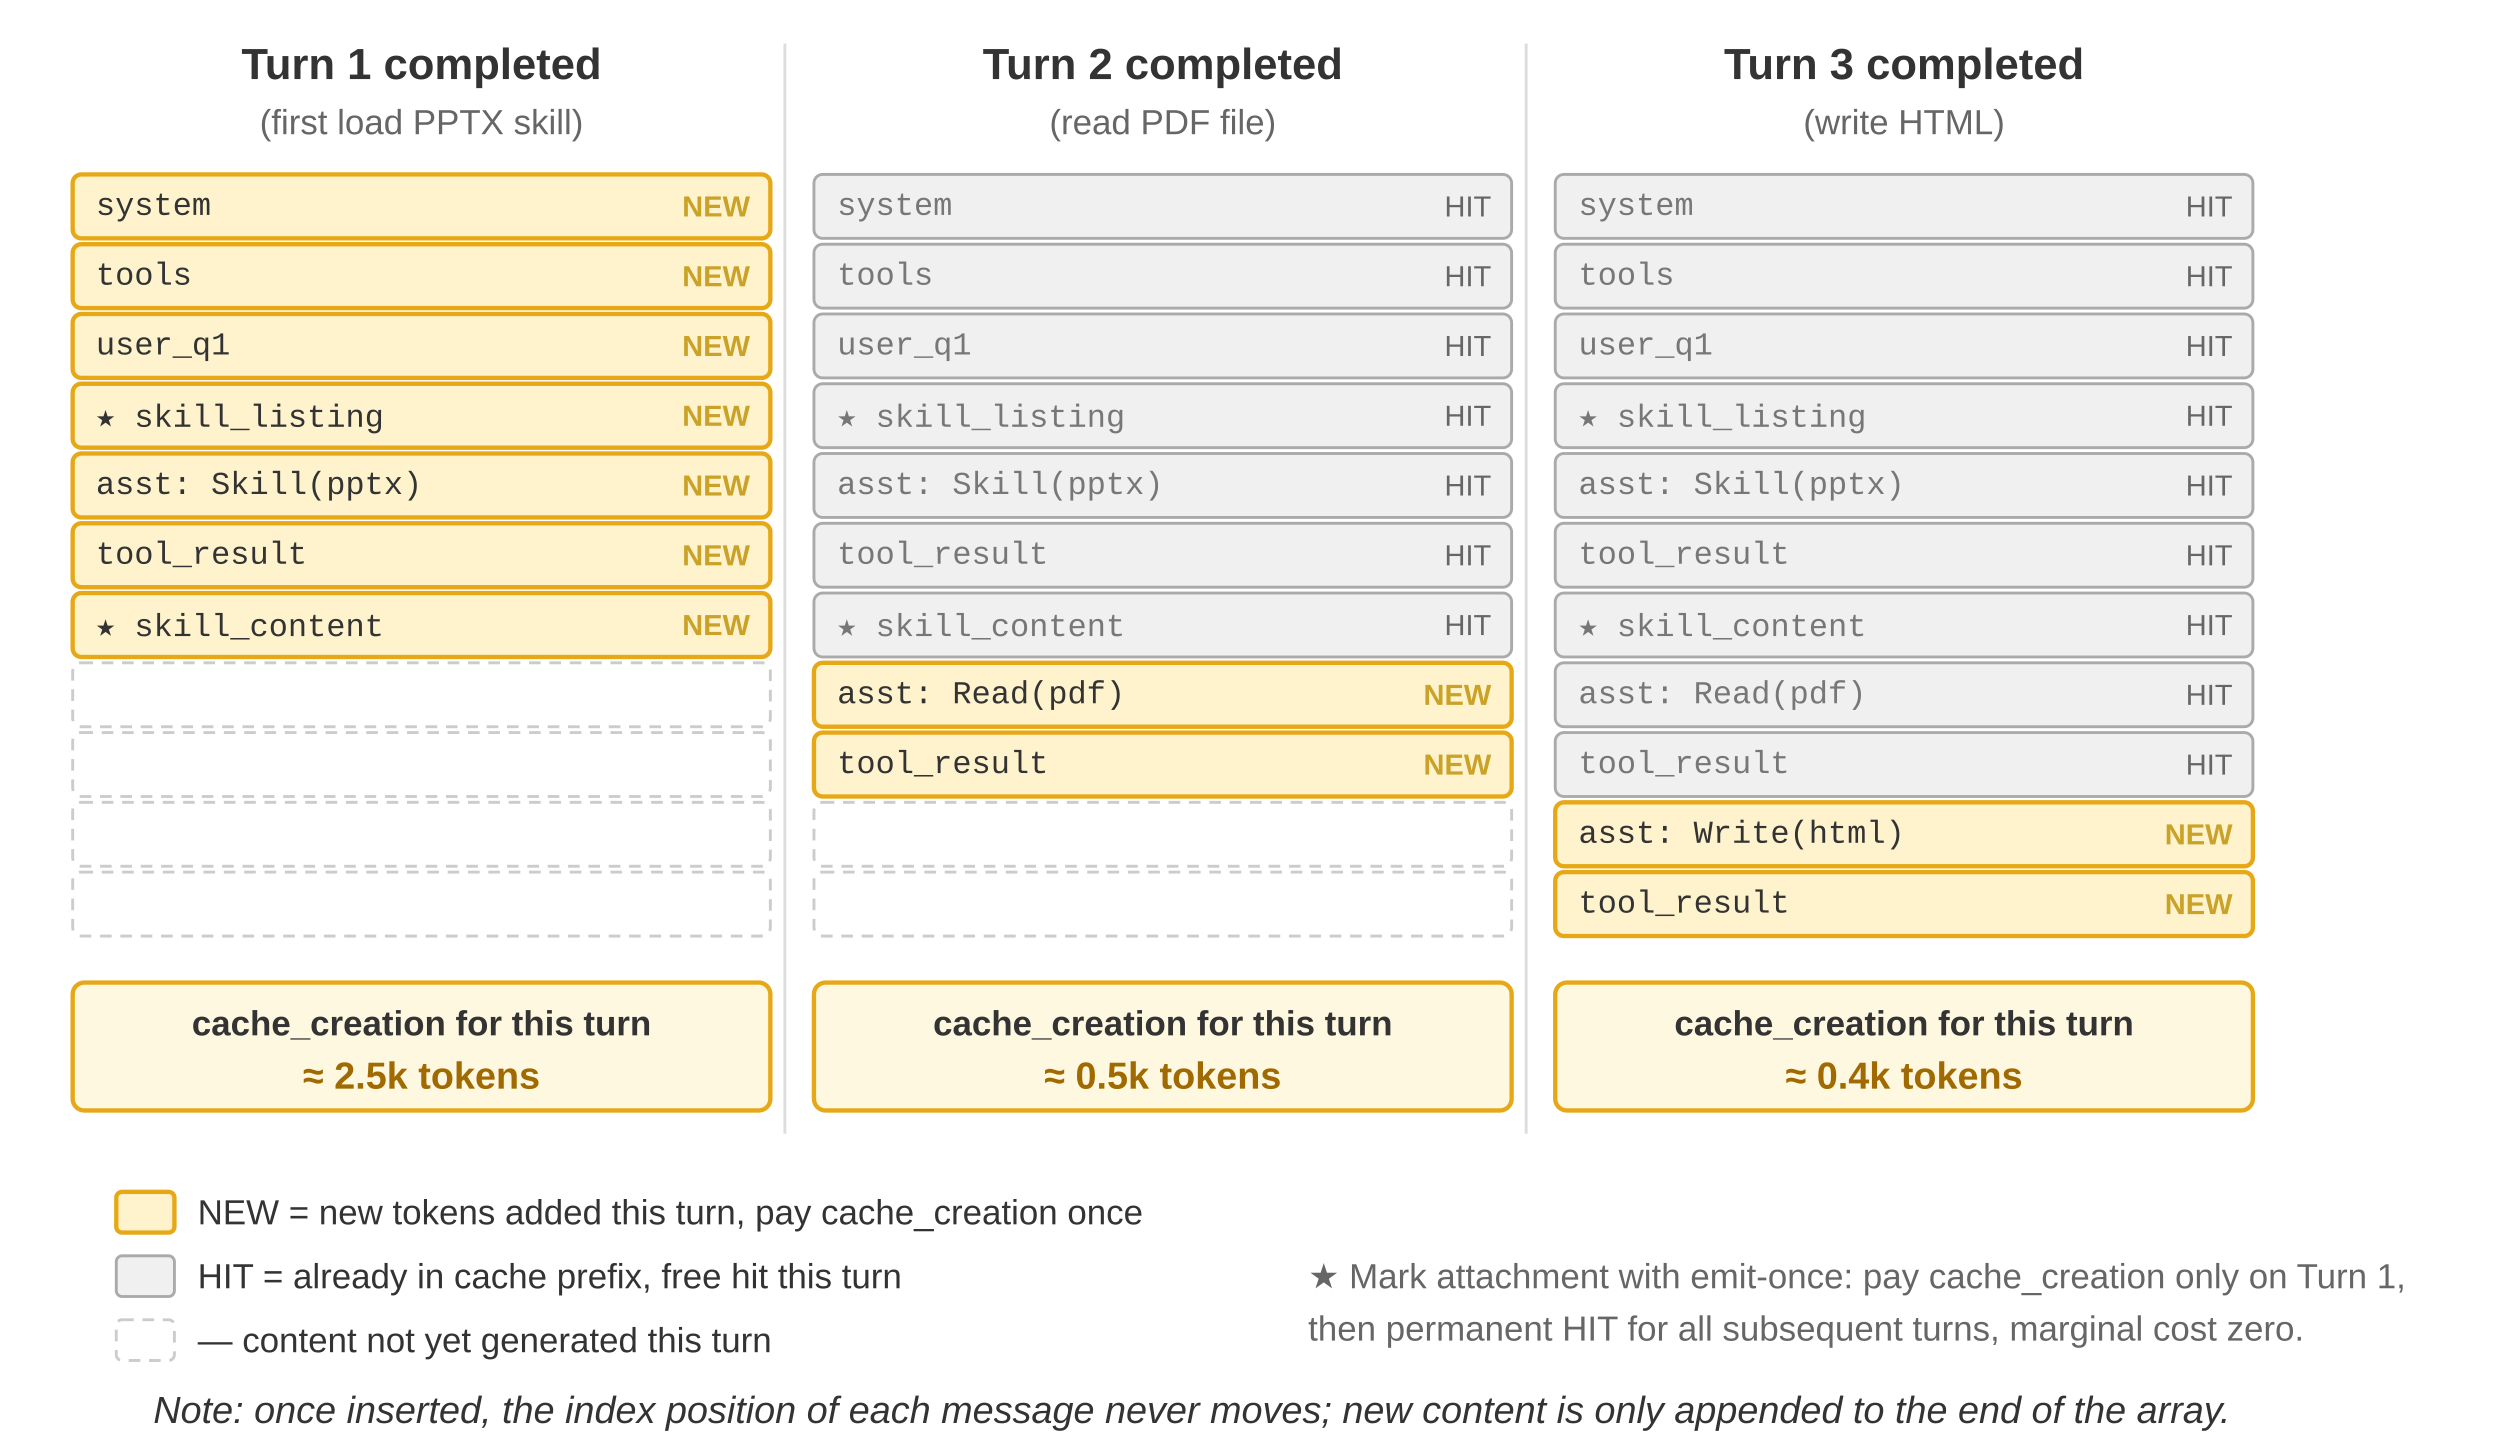
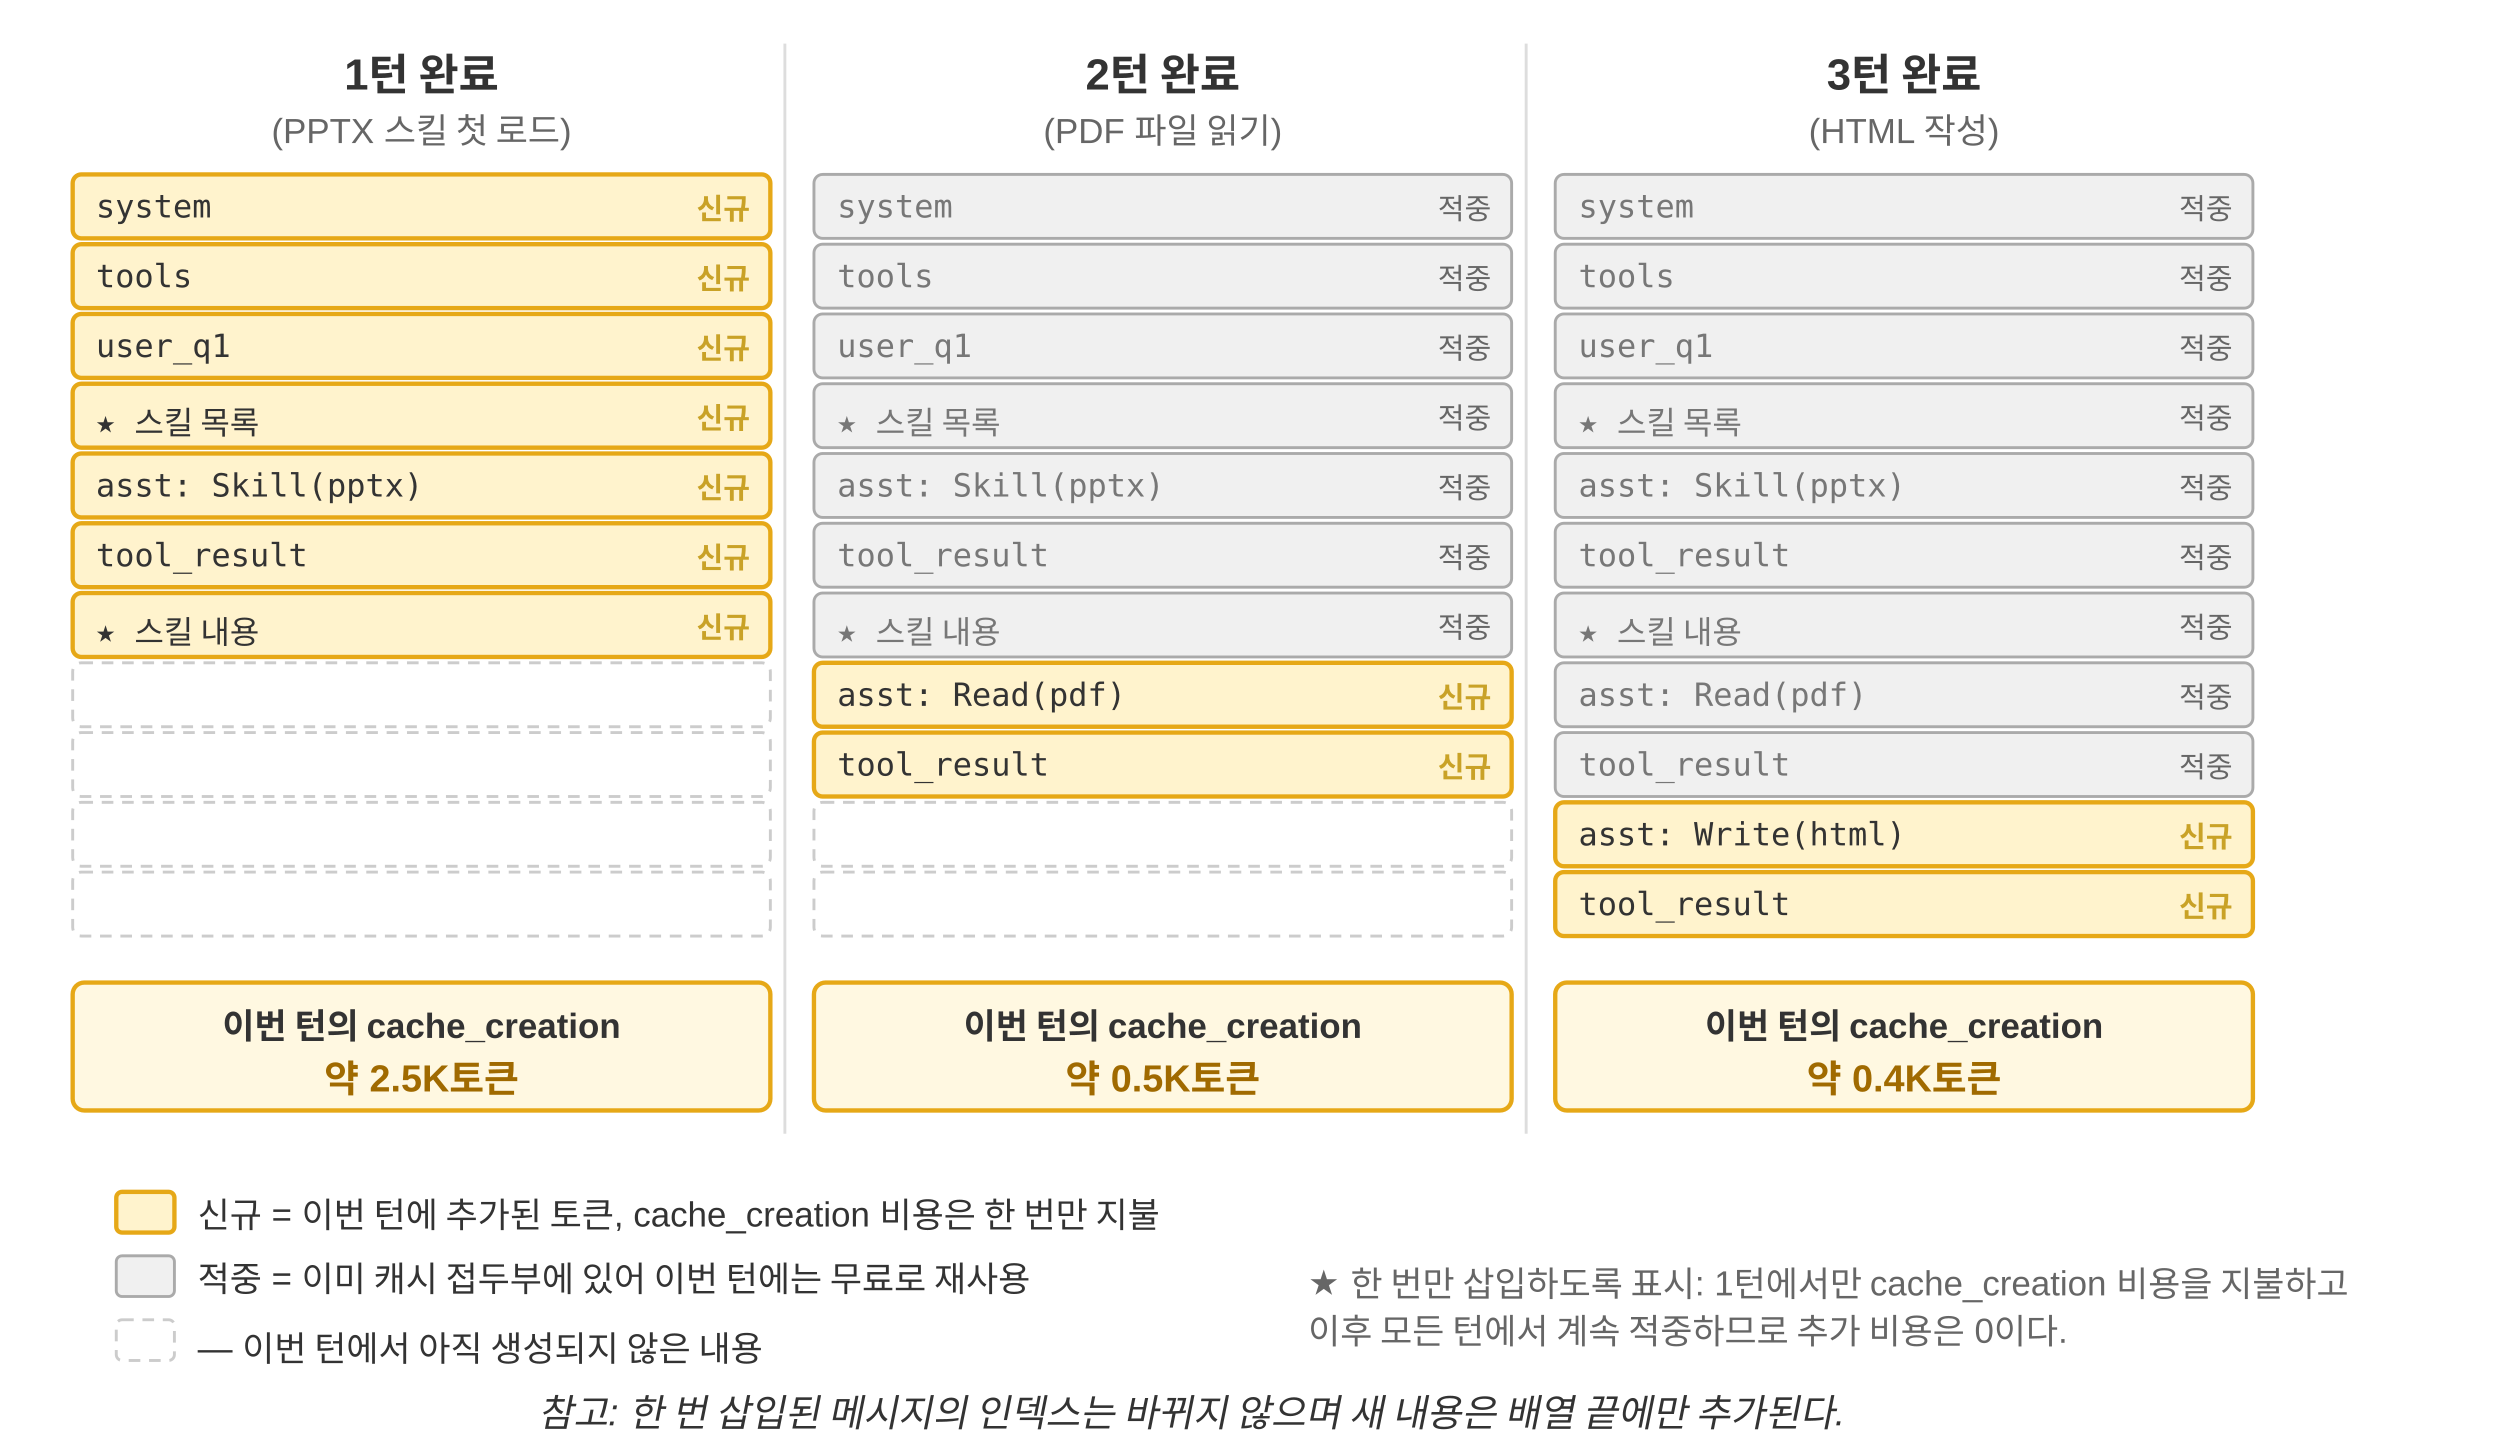
<svg xmlns="http://www.w3.org/2000/svg" viewBox="0 40 860 500" width="860" height="500" style="background:#ffffff">
  <defs>
    <marker id="ah" markerWidth="12" markerHeight="8" refX="12" refY="4" orient="auto">
      <polygon points="0 0, 12 4, 0 8" fill="#333333" />
    </marker>
  </defs>
-   <text x="145" y="62" font-family="Arial, 'Helvetica Neue', Helvetica, 'PingFang SC', 'Microsoft YaHei', sans-serif" font-size="15" fill="#333333" text-anchor="middle" dominant-baseline="central" font-weight="bold">Turn 1 completed</text>
-   <text x="400" y="62" font-family="Arial, 'Helvetica Neue', Helvetica, 'PingFang SC', 'Microsoft YaHei', sans-serif" font-size="15" fill="#333333" text-anchor="middle" dominant-baseline="central" font-weight="bold">Turn 2 completed</text>
-   <text x="655" y="62" font-family="Arial, 'Helvetica Neue', Helvetica, 'PingFang SC', 'Microsoft YaHei', sans-serif" font-size="15" fill="#333333" text-anchor="middle" dominant-baseline="central" font-weight="bold">Turn 3 completed</text>
-   <text x="145" y="82" font-family="Arial, 'Helvetica Neue', Helvetica, 'PingFang SC', 'Microsoft YaHei', sans-serif" font-size="12" fill="#666666" text-anchor="middle" dominant-baseline="central">(first load PPTX skill)</text>
-   <text x="400" y="82" font-family="Arial, 'Helvetica Neue', Helvetica, 'PingFang SC', 'Microsoft YaHei', sans-serif" font-size="12" fill="#666666" text-anchor="middle" dominant-baseline="central">(read PDF file)</text>
-   <text x="655" y="82" font-family="Arial, 'Helvetica Neue', Helvetica, 'PingFang SC', 'Microsoft YaHei', sans-serif" font-size="12" fill="#666666" text-anchor="middle" dominant-baseline="central">(write HTML)</text>
+   <text x="145" y="62" font-family="'Apple SD Gothic Neo', 'Malgun Gothic', Arial, sans-serif" font-size="15" fill="#333333" text-anchor="middle" dominant-baseline="central" font-weight="bold">1턴 완료</text>
+   <text x="400" y="62" font-family="'Apple SD Gothic Neo', 'Malgun Gothic', Arial, sans-serif" font-size="15" fill="#333333" text-anchor="middle" dominant-baseline="central" font-weight="bold">2턴 완료</text>
+   <text x="655" y="62" font-family="'Apple SD Gothic Neo', 'Malgun Gothic', Arial, sans-serif" font-size="15" fill="#333333" text-anchor="middle" dominant-baseline="central" font-weight="bold">3턴 완료</text>
+   <text x="145" y="82" font-family="'Apple SD Gothic Neo', 'Malgun Gothic', Arial, sans-serif" font-size="12" fill="#666666" text-anchor="middle" dominant-baseline="central">(PPTX 스킬 첫 로드)</text>
+   <text x="400" y="82" font-family="'Apple SD Gothic Neo', 'Malgun Gothic', Arial, sans-serif" font-size="12" fill="#666666" text-anchor="middle" dominant-baseline="central">(PDF 파일 읽기)</text>
+   <text x="655" y="82" font-family="'Apple SD Gothic Neo', 'Malgun Gothic', Arial, sans-serif" font-size="12" fill="#666666" text-anchor="middle" dominant-baseline="central">(HTML 작성)</text>
  <line x1="270" y1="55" x2="270" y2="430" stroke="#dddddd" stroke-width="1" />
  <line x1="525" y1="55" x2="525" y2="430" stroke="#dddddd" stroke-width="1" />
  <rect x="25" y="100" width="240" height="22" rx="3" fill="#fff3cd" stroke="#e6a817" stroke-width="1.5" />
-   <text x="33" y="111" font-family="'Courier New', Courier, monospace" font-size="11" fill="#333333" dominant-baseline="central">system</text>
-   <text x="258" y="111" font-family="Arial, sans-serif" font-size="10" fill="#c9a227" text-anchor="end" dominant-baseline="central" font-weight="bold">NEW</text>
+   <text x="33" y="111" font-family="'Apple SD Gothic Neo', 'Malgun Gothic', monospace" font-size="11" fill="#333333" dominant-baseline="central">system</text>
+   <text x="258" y="111" font-family="Arial, sans-serif" font-size="10" fill="#c9a227" text-anchor="end" dominant-baseline="central" font-weight="bold">신규</text>
  <rect x="25" y="124" width="240" height="22" rx="3" fill="#fff3cd" stroke="#e6a817" stroke-width="1.5" />
-   <text x="33" y="135" font-family="'Courier New', Courier, monospace" font-size="11" fill="#333333" dominant-baseline="central">tools</text>
-   <text x="258" y="135" font-family="Arial, sans-serif" font-size="10" fill="#c9a227" text-anchor="end" dominant-baseline="central" font-weight="bold">NEW</text>
+   <text x="33" y="135" font-family="'Apple SD Gothic Neo', 'Malgun Gothic', monospace" font-size="11" fill="#333333" dominant-baseline="central">tools</text>
+   <text x="258" y="135" font-family="Arial, sans-serif" font-size="10" fill="#c9a227" text-anchor="end" dominant-baseline="central" font-weight="bold">신규</text>
  <rect x="25" y="148" width="240" height="22" rx="3" fill="#fff3cd" stroke="#e6a817" stroke-width="1.5" />
-   <text x="33" y="159" font-family="'Courier New', Courier, monospace" font-size="11" fill="#333333" dominant-baseline="central">user_q1</text>
-   <text x="258" y="159" font-family="Arial, sans-serif" font-size="10" fill="#c9a227" text-anchor="end" dominant-baseline="central" font-weight="bold">NEW</text>
+   <text x="33" y="159" font-family="'Apple SD Gothic Neo', 'Malgun Gothic', monospace" font-size="11" fill="#333333" dominant-baseline="central">user_q1</text>
+   <text x="258" y="159" font-family="Arial, sans-serif" font-size="10" fill="#c9a227" text-anchor="end" dominant-baseline="central" font-weight="bold">신규</text>
  <rect x="25" y="172" width="240" height="22" rx="3" fill="#fff3cd" stroke="#e6a817" stroke-width="1.5" />
-   <text x="33" y="183" font-family="'Courier New', Courier, monospace" font-size="11" fill="#333333" dominant-baseline="central">★ skill_listing</text>
-   <text x="258" y="183" font-family="Arial, sans-serif" font-size="10" fill="#c9a227" text-anchor="end" dominant-baseline="central" font-weight="bold">NEW</text>
+   <text x="33" y="183" font-family="'Apple SD Gothic Neo', 'Malgun Gothic', monospace" font-size="11" fill="#333333" dominant-baseline="central">★ 스킬 목록</text>
+   <text x="258" y="183" font-family="Arial, sans-serif" font-size="10" fill="#c9a227" text-anchor="end" dominant-baseline="central" font-weight="bold">신규</text>
  <rect x="25" y="196" width="240" height="22" rx="3" fill="#fff3cd" stroke="#e6a817" stroke-width="1.5" />
-   <text x="33" y="207" font-family="'Courier New', Courier, monospace" font-size="11" fill="#333333" dominant-baseline="central">asst: Skill(pptx)</text>
-   <text x="258" y="207" font-family="Arial, sans-serif" font-size="10" fill="#c9a227" text-anchor="end" dominant-baseline="central" font-weight="bold">NEW</text>
+   <text x="33" y="207" font-family="'Apple SD Gothic Neo', 'Malgun Gothic', monospace" font-size="11" fill="#333333" dominant-baseline="central">asst: Skill(pptx)</text>
+   <text x="258" y="207" font-family="Arial, sans-serif" font-size="10" fill="#c9a227" text-anchor="end" dominant-baseline="central" font-weight="bold">신규</text>
  <rect x="25" y="220" width="240" height="22" rx="3" fill="#fff3cd" stroke="#e6a817" stroke-width="1.5" />
-   <text x="33" y="231" font-family="'Courier New', Courier, monospace" font-size="11" fill="#333333" dominant-baseline="central">tool_result</text>
-   <text x="258" y="231" font-family="Arial, sans-serif" font-size="10" fill="#c9a227" text-anchor="end" dominant-baseline="central" font-weight="bold">NEW</text>
+   <text x="33" y="231" font-family="'Apple SD Gothic Neo', 'Malgun Gothic', monospace" font-size="11" fill="#333333" dominant-baseline="central">tool_result</text>
+   <text x="258" y="231" font-family="Arial, sans-serif" font-size="10" fill="#c9a227" text-anchor="end" dominant-baseline="central" font-weight="bold">신규</text>
  <rect x="25" y="244" width="240" height="22" rx="3" fill="#fff3cd" stroke="#e6a817" stroke-width="1.5" />
-   <text x="33" y="255" font-family="'Courier New', Courier, monospace" font-size="11" fill="#333333" dominant-baseline="central">★ skill_content</text>
-   <text x="258" y="255" font-family="Arial, sans-serif" font-size="10" fill="#c9a227" text-anchor="end" dominant-baseline="central" font-weight="bold">NEW</text>
+   <text x="33" y="255" font-family="'Apple SD Gothic Neo', 'Malgun Gothic', monospace" font-size="11" fill="#333333" dominant-baseline="central">★ 스킬 내용</text>
+   <text x="258" y="255" font-family="Arial, sans-serif" font-size="10" fill="#c9a227" text-anchor="end" dominant-baseline="central" font-weight="bold">신규</text>
  <rect x="25" y="268" width="240" height="22" rx="3" fill="none" stroke="#cccccc" stroke-width="1" stroke-dasharray="4,3" />
  <rect x="25" y="292" width="240" height="22" rx="3" fill="none" stroke="#cccccc" stroke-width="1" stroke-dasharray="4,3" />
  <rect x="25" y="316" width="240" height="22" rx="3" fill="none" stroke="#cccccc" stroke-width="1" stroke-dasharray="4,3" />
  <rect x="25" y="340" width="240" height="22" rx="3" fill="none" stroke="#cccccc" stroke-width="1" stroke-dasharray="4,3" />
  <rect x="25" y="378" width="240" height="44" rx="4" fill="#fff8e1" stroke="#e6a817" stroke-width="1.5" />
-   <text x="145" y="392" font-family="Arial, 'Helvetica Neue', Helvetica, 'PingFang SC', 'Microsoft YaHei', sans-serif" font-size="12" fill="#333333" text-anchor="middle" dominant-baseline="central" font-weight="bold">cache_creation for this turn</text>
-   <text x="145" y="410" font-family="Arial, 'Helvetica Neue', Helvetica, 'PingFang SC', 'Microsoft YaHei', sans-serif" font-size="13" fill="#a06a00" text-anchor="middle" dominant-baseline="central" font-weight="bold">≈ 2.5k tokens</text>
+   <text x="145" y="392" font-family="'Apple SD Gothic Neo', 'Malgun Gothic', Arial, sans-serif" font-size="12" fill="#333333" text-anchor="middle" dominant-baseline="central" font-weight="bold">이번 턴의 cache_creation</text>
+   <text x="145" y="410" font-family="'Apple SD Gothic Neo', 'Malgun Gothic', Arial, sans-serif" font-size="13" fill="#a06a00" text-anchor="middle" dominant-baseline="central" font-weight="bold">약 2.5K토큰</text>
  <rect x="280" y="100" width="240" height="22" rx="3" fill="#f0f0f0" stroke="#aaaaaa" stroke-width="1" />
-   <text x="288" y="111" font-family="'Courier New', Courier, monospace" font-size="11" fill="#777777" dominant-baseline="central">system</text>
-   <text x="513" y="111" font-family="Arial, sans-serif" font-size="10" fill="#666666" text-anchor="end" dominant-baseline="central">HIT</text>
+   <text x="288" y="111" font-family="'Apple SD Gothic Neo', 'Malgun Gothic', monospace" font-size="11" fill="#777777" dominant-baseline="central">system</text>
+   <text x="513" y="111" font-family="Arial, sans-serif" font-size="10" fill="#666666" text-anchor="end" dominant-baseline="central">적중</text>
  <rect x="280" y="124" width="240" height="22" rx="3" fill="#f0f0f0" stroke="#aaaaaa" stroke-width="1" />
-   <text x="288" y="135" font-family="'Courier New', Courier, monospace" font-size="11" fill="#777777" dominant-baseline="central">tools</text>
-   <text x="513" y="135" font-family="Arial, sans-serif" font-size="10" fill="#666666" text-anchor="end" dominant-baseline="central">HIT</text>
+   <text x="288" y="135" font-family="'Apple SD Gothic Neo', 'Malgun Gothic', monospace" font-size="11" fill="#777777" dominant-baseline="central">tools</text>
+   <text x="513" y="135" font-family="Arial, sans-serif" font-size="10" fill="#666666" text-anchor="end" dominant-baseline="central">적중</text>
  <rect x="280" y="148" width="240" height="22" rx="3" fill="#f0f0f0" stroke="#aaaaaa" stroke-width="1" />
-   <text x="288" y="159" font-family="'Courier New', Courier, monospace" font-size="11" fill="#777777" dominant-baseline="central">user_q1</text>
-   <text x="513" y="159" font-family="Arial, sans-serif" font-size="10" fill="#666666" text-anchor="end" dominant-baseline="central">HIT</text>
+   <text x="288" y="159" font-family="'Apple SD Gothic Neo', 'Malgun Gothic', monospace" font-size="11" fill="#777777" dominant-baseline="central">user_q1</text>
+   <text x="513" y="159" font-family="Arial, sans-serif" font-size="10" fill="#666666" text-anchor="end" dominant-baseline="central">적중</text>
  <rect x="280" y="172" width="240" height="22" rx="3" fill="#f0f0f0" stroke="#aaaaaa" stroke-width="1" />
-   <text x="288" y="183" font-family="'Courier New', Courier, monospace" font-size="11" fill="#777777" dominant-baseline="central">★ skill_listing</text>
-   <text x="513" y="183" font-family="Arial, sans-serif" font-size="10" fill="#666666" text-anchor="end" dominant-baseline="central">HIT</text>
+   <text x="288" y="183" font-family="'Apple SD Gothic Neo', 'Malgun Gothic', monospace" font-size="11" fill="#777777" dominant-baseline="central">★ 스킬 목록</text>
+   <text x="513" y="183" font-family="Arial, sans-serif" font-size="10" fill="#666666" text-anchor="end" dominant-baseline="central">적중</text>
  <rect x="280" y="196" width="240" height="22" rx="3" fill="#f0f0f0" stroke="#aaaaaa" stroke-width="1" />
-   <text x="288" y="207" font-family="'Courier New', Courier, monospace" font-size="11" fill="#777777" dominant-baseline="central">asst: Skill(pptx)</text>
-   <text x="513" y="207" font-family="Arial, sans-serif" font-size="10" fill="#666666" text-anchor="end" dominant-baseline="central">HIT</text>
+   <text x="288" y="207" font-family="'Apple SD Gothic Neo', 'Malgun Gothic', monospace" font-size="11" fill="#777777" dominant-baseline="central">asst: Skill(pptx)</text>
+   <text x="513" y="207" font-family="Arial, sans-serif" font-size="10" fill="#666666" text-anchor="end" dominant-baseline="central">적중</text>
  <rect x="280" y="220" width="240" height="22" rx="3" fill="#f0f0f0" stroke="#aaaaaa" stroke-width="1" />
-   <text x="288" y="231" font-family="'Courier New', Courier, monospace" font-size="11" fill="#777777" dominant-baseline="central">tool_result</text>
-   <text x="513" y="231" font-family="Arial, sans-serif" font-size="10" fill="#666666" text-anchor="end" dominant-baseline="central">HIT</text>
+   <text x="288" y="231" font-family="'Apple SD Gothic Neo', 'Malgun Gothic', monospace" font-size="11" fill="#777777" dominant-baseline="central">tool_result</text>
+   <text x="513" y="231" font-family="Arial, sans-serif" font-size="10" fill="#666666" text-anchor="end" dominant-baseline="central">적중</text>
  <rect x="280" y="244" width="240" height="22" rx="3" fill="#f0f0f0" stroke="#aaaaaa" stroke-width="1" />
-   <text x="288" y="255" font-family="'Courier New', Courier, monospace" font-size="11" fill="#777777" dominant-baseline="central">★ skill_content</text>
-   <text x="513" y="255" font-family="Arial, sans-serif" font-size="10" fill="#666666" text-anchor="end" dominant-baseline="central">HIT</text>
+   <text x="288" y="255" font-family="'Apple SD Gothic Neo', 'Malgun Gothic', monospace" font-size="11" fill="#777777" dominant-baseline="central">★ 스킬 내용</text>
+   <text x="513" y="255" font-family="Arial, sans-serif" font-size="10" fill="#666666" text-anchor="end" dominant-baseline="central">적중</text>
  <rect x="280" y="268" width="240" height="22" rx="3" fill="#fff3cd" stroke="#e6a817" stroke-width="1.5" />
-   <text x="288" y="279" font-family="'Courier New', Courier, monospace" font-size="11" fill="#333333" dominant-baseline="central">asst: Read(pdf)</text>
-   <text x="513" y="279" font-family="Arial, sans-serif" font-size="10" fill="#c9a227" text-anchor="end" dominant-baseline="central" font-weight="bold">NEW</text>
+   <text x="288" y="279" font-family="'Apple SD Gothic Neo', 'Malgun Gothic', monospace" font-size="11" fill="#333333" dominant-baseline="central">asst: Read(pdf)</text>
+   <text x="513" y="279" font-family="Arial, sans-serif" font-size="10" fill="#c9a227" text-anchor="end" dominant-baseline="central" font-weight="bold">신규</text>
  <rect x="280" y="292" width="240" height="22" rx="3" fill="#fff3cd" stroke="#e6a817" stroke-width="1.5" />
-   <text x="288" y="303" font-family="'Courier New', Courier, monospace" font-size="11" fill="#333333" dominant-baseline="central">tool_result</text>
-   <text x="513" y="303" font-family="Arial, sans-serif" font-size="10" fill="#c9a227" text-anchor="end" dominant-baseline="central" font-weight="bold">NEW</text>
+   <text x="288" y="303" font-family="'Apple SD Gothic Neo', 'Malgun Gothic', monospace" font-size="11" fill="#333333" dominant-baseline="central">tool_result</text>
+   <text x="513" y="303" font-family="Arial, sans-serif" font-size="10" fill="#c9a227" text-anchor="end" dominant-baseline="central" font-weight="bold">신규</text>
  <rect x="280" y="316" width="240" height="22" rx="3" fill="none" stroke="#cccccc" stroke-width="1" stroke-dasharray="4,3" />
  <rect x="280" y="340" width="240" height="22" rx="3" fill="none" stroke="#cccccc" stroke-width="1" stroke-dasharray="4,3" />
  <rect x="280" y="378" width="240" height="44" rx="4" fill="#fff8e1" stroke="#e6a817" stroke-width="1.5" />
-   <text x="400" y="392" font-family="Arial, 'Helvetica Neue', Helvetica, 'PingFang SC', 'Microsoft YaHei', sans-serif" font-size="12" fill="#333333" text-anchor="middle" dominant-baseline="central" font-weight="bold">cache_creation for this turn</text>
-   <text x="400" y="410" font-family="Arial, 'Helvetica Neue', Helvetica, 'PingFang SC', 'Microsoft YaHei', sans-serif" font-size="13" fill="#a06a00" text-anchor="middle" dominant-baseline="central" font-weight="bold">≈ 0.5k tokens</text>
+   <text x="400" y="392" font-family="'Apple SD Gothic Neo', 'Malgun Gothic', Arial, sans-serif" font-size="12" fill="#333333" text-anchor="middle" dominant-baseline="central" font-weight="bold">이번 턴의 cache_creation</text>
+   <text x="400" y="410" font-family="'Apple SD Gothic Neo', 'Malgun Gothic', Arial, sans-serif" font-size="13" fill="#a06a00" text-anchor="middle" dominant-baseline="central" font-weight="bold">약 0.5K토큰</text>
  <rect x="535" y="100" width="240" height="22" rx="3" fill="#f0f0f0" stroke="#aaaaaa" stroke-width="1" />
-   <text x="543" y="111" font-family="'Courier New', Courier, monospace" font-size="11" fill="#777777" dominant-baseline="central">system</text>
-   <text x="768" y="111" font-family="Arial, sans-serif" font-size="10" fill="#666666" text-anchor="end" dominant-baseline="central">HIT</text>
+   <text x="543" y="111" font-family="'Apple SD Gothic Neo', 'Malgun Gothic', monospace" font-size="11" fill="#777777" dominant-baseline="central">system</text>
+   <text x="768" y="111" font-family="Arial, sans-serif" font-size="10" fill="#666666" text-anchor="end" dominant-baseline="central">적중</text>
  <rect x="535" y="124" width="240" height="22" rx="3" fill="#f0f0f0" stroke="#aaaaaa" stroke-width="1" />
-   <text x="543" y="135" font-family="'Courier New', Courier, monospace" font-size="11" fill="#777777" dominant-baseline="central">tools</text>
-   <text x="768" y="135" font-family="Arial, sans-serif" font-size="10" fill="#666666" text-anchor="end" dominant-baseline="central">HIT</text>
+   <text x="543" y="135" font-family="'Apple SD Gothic Neo', 'Malgun Gothic', monospace" font-size="11" fill="#777777" dominant-baseline="central">tools</text>
+   <text x="768" y="135" font-family="Arial, sans-serif" font-size="10" fill="#666666" text-anchor="end" dominant-baseline="central">적중</text>
  <rect x="535" y="148" width="240" height="22" rx="3" fill="#f0f0f0" stroke="#aaaaaa" stroke-width="1" />
-   <text x="543" y="159" font-family="'Courier New', Courier, monospace" font-size="11" fill="#777777" dominant-baseline="central">user_q1</text>
-   <text x="768" y="159" font-family="Arial, sans-serif" font-size="10" fill="#666666" text-anchor="end" dominant-baseline="central">HIT</text>
+   <text x="543" y="159" font-family="'Apple SD Gothic Neo', 'Malgun Gothic', monospace" font-size="11" fill="#777777" dominant-baseline="central">user_q1</text>
+   <text x="768" y="159" font-family="Arial, sans-serif" font-size="10" fill="#666666" text-anchor="end" dominant-baseline="central">적중</text>
  <rect x="535" y="172" width="240" height="22" rx="3" fill="#f0f0f0" stroke="#aaaaaa" stroke-width="1" />
-   <text x="543" y="183" font-family="'Courier New', Courier, monospace" font-size="11" fill="#777777" dominant-baseline="central">★ skill_listing</text>
-   <text x="768" y="183" font-family="Arial, sans-serif" font-size="10" fill="#666666" text-anchor="end" dominant-baseline="central">HIT</text>
+   <text x="543" y="183" font-family="'Apple SD Gothic Neo', 'Malgun Gothic', monospace" font-size="11" fill="#777777" dominant-baseline="central">★ 스킬 목록</text>
+   <text x="768" y="183" font-family="Arial, sans-serif" font-size="10" fill="#666666" text-anchor="end" dominant-baseline="central">적중</text>
  <rect x="535" y="196" width="240" height="22" rx="3" fill="#f0f0f0" stroke="#aaaaaa" stroke-width="1" />
-   <text x="543" y="207" font-family="'Courier New', Courier, monospace" font-size="11" fill="#777777" dominant-baseline="central">asst: Skill(pptx)</text>
-   <text x="768" y="207" font-family="Arial, sans-serif" font-size="10" fill="#666666" text-anchor="end" dominant-baseline="central">HIT</text>
+   <text x="543" y="207" font-family="'Apple SD Gothic Neo', 'Malgun Gothic', monospace" font-size="11" fill="#777777" dominant-baseline="central">asst: Skill(pptx)</text>
+   <text x="768" y="207" font-family="Arial, sans-serif" font-size="10" fill="#666666" text-anchor="end" dominant-baseline="central">적중</text>
  <rect x="535" y="220" width="240" height="22" rx="3" fill="#f0f0f0" stroke="#aaaaaa" stroke-width="1" />
-   <text x="543" y="231" font-family="'Courier New', Courier, monospace" font-size="11" fill="#777777" dominant-baseline="central">tool_result</text>
-   <text x="768" y="231" font-family="Arial, sans-serif" font-size="10" fill="#666666" text-anchor="end" dominant-baseline="central">HIT</text>
+   <text x="543" y="231" font-family="'Apple SD Gothic Neo', 'Malgun Gothic', monospace" font-size="11" fill="#777777" dominant-baseline="central">tool_result</text>
+   <text x="768" y="231" font-family="Arial, sans-serif" font-size="10" fill="#666666" text-anchor="end" dominant-baseline="central">적중</text>
  <rect x="535" y="244" width="240" height="22" rx="3" fill="#f0f0f0" stroke="#aaaaaa" stroke-width="1" />
-   <text x="543" y="255" font-family="'Courier New', Courier, monospace" font-size="11" fill="#777777" dominant-baseline="central">★ skill_content</text>
-   <text x="768" y="255" font-family="Arial, sans-serif" font-size="10" fill="#666666" text-anchor="end" dominant-baseline="central">HIT</text>
+   <text x="543" y="255" font-family="'Apple SD Gothic Neo', 'Malgun Gothic', monospace" font-size="11" fill="#777777" dominant-baseline="central">★ 스킬 내용</text>
+   <text x="768" y="255" font-family="Arial, sans-serif" font-size="10" fill="#666666" text-anchor="end" dominant-baseline="central">적중</text>
  <rect x="535" y="268" width="240" height="22" rx="3" fill="#f0f0f0" stroke="#aaaaaa" stroke-width="1" />
-   <text x="543" y="279" font-family="'Courier New', Courier, monospace" font-size="11" fill="#777777" dominant-baseline="central">asst: Read(pdf)</text>
-   <text x="768" y="279" font-family="Arial, sans-serif" font-size="10" fill="#666666" text-anchor="end" dominant-baseline="central">HIT</text>
+   <text x="543" y="279" font-family="'Apple SD Gothic Neo', 'Malgun Gothic', monospace" font-size="11" fill="#777777" dominant-baseline="central">asst: Read(pdf)</text>
+   <text x="768" y="279" font-family="Arial, sans-serif" font-size="10" fill="#666666" text-anchor="end" dominant-baseline="central">적중</text>
  <rect x="535" y="292" width="240" height="22" rx="3" fill="#f0f0f0" stroke="#aaaaaa" stroke-width="1" />
-   <text x="543" y="303" font-family="'Courier New', Courier, monospace" font-size="11" fill="#777777" dominant-baseline="central">tool_result</text>
-   <text x="768" y="303" font-family="Arial, sans-serif" font-size="10" fill="#666666" text-anchor="end" dominant-baseline="central">HIT</text>
+   <text x="543" y="303" font-family="'Apple SD Gothic Neo', 'Malgun Gothic', monospace" font-size="11" fill="#777777" dominant-baseline="central">tool_result</text>
+   <text x="768" y="303" font-family="Arial, sans-serif" font-size="10" fill="#666666" text-anchor="end" dominant-baseline="central">적중</text>
  <rect x="535" y="316" width="240" height="22" rx="3" fill="#fff3cd" stroke="#e6a817" stroke-width="1.5" />
-   <text x="543" y="327" font-family="'Courier New', Courier, monospace" font-size="11" fill="#333333" dominant-baseline="central">asst: Write(html)</text>
-   <text x="768" y="327" font-family="Arial, sans-serif" font-size="10" fill="#c9a227" text-anchor="end" dominant-baseline="central" font-weight="bold">NEW</text>
+   <text x="543" y="327" font-family="'Apple SD Gothic Neo', 'Malgun Gothic', monospace" font-size="11" fill="#333333" dominant-baseline="central">asst: Write(html)</text>
+   <text x="768" y="327" font-family="Arial, sans-serif" font-size="10" fill="#c9a227" text-anchor="end" dominant-baseline="central" font-weight="bold">신규</text>
  <rect x="535" y="340" width="240" height="22" rx="3" fill="#fff3cd" stroke="#e6a817" stroke-width="1.5" />
-   <text x="543" y="351" font-family="'Courier New', Courier, monospace" font-size="11" fill="#333333" dominant-baseline="central">tool_result</text>
-   <text x="768" y="351" font-family="Arial, sans-serif" font-size="10" fill="#c9a227" text-anchor="end" dominant-baseline="central" font-weight="bold">NEW</text>
+   <text x="543" y="351" font-family="'Apple SD Gothic Neo', 'Malgun Gothic', monospace" font-size="11" fill="#333333" dominant-baseline="central">tool_result</text>
+   <text x="768" y="351" font-family="Arial, sans-serif" font-size="10" fill="#c9a227" text-anchor="end" dominant-baseline="central" font-weight="bold">신규</text>
  <rect x="535" y="378" width="240" height="44" rx="4" fill="#fff8e1" stroke="#e6a817" stroke-width="1.5" />
-   <text x="655" y="392" font-family="Arial, 'Helvetica Neue', Helvetica, 'PingFang SC', 'Microsoft YaHei', sans-serif" font-size="12" fill="#333333" text-anchor="middle" dominant-baseline="central" font-weight="bold">cache_creation for this turn</text>
-   <text x="655" y="410" font-family="Arial, 'Helvetica Neue', Helvetica, 'PingFang SC', 'Microsoft YaHei', sans-serif" font-size="13" fill="#a06a00" text-anchor="middle" dominant-baseline="central" font-weight="bold">≈ 0.4k tokens</text>
+   <text x="655" y="392" font-family="'Apple SD Gothic Neo', 'Malgun Gothic', Arial, sans-serif" font-size="12" fill="#333333" text-anchor="middle" dominant-baseline="central" font-weight="bold">이번 턴의 cache_creation</text>
+   <text x="655" y="410" font-family="'Apple SD Gothic Neo', 'Malgun Gothic', Arial, sans-serif" font-size="13" fill="#a06a00" text-anchor="middle" dominant-baseline="central" font-weight="bold">약 0.4K토큰</text>
  <rect x="40" y="450" width="20" height="14" rx="2" fill="#fff3cd" stroke="#e6a817" stroke-width="1.5" />
-   <text x="68" y="457" font-family="Arial, 'Helvetica Neue', Helvetica, 'PingFang SC', 'Microsoft YaHei', sans-serif" font-size="12" fill="#333333" dominant-baseline="central">NEW = new tokens added this turn, pay cache_creation once</text>
+   <text x="68" y="457" font-family="'Apple SD Gothic Neo', 'Malgun Gothic', Arial, sans-serif" font-size="12" fill="#333333" dominant-baseline="central">신규 = 이번 턴에 추가된 토큰, cache_creation 비용은 한 번만 지불</text>
  <rect x="40" y="472" width="20" height="14" rx="2" fill="#f0f0f0" stroke="#aaaaaa" stroke-width="1" />
-   <text x="68" y="479" font-family="Arial, 'Helvetica Neue', Helvetica, 'PingFang SC', 'Microsoft YaHei', sans-serif" font-size="12" fill="#333333" dominant-baseline="central">HIT = already in cache prefix, free hit this turn</text>
+   <text x="68" y="479" font-family="'Apple SD Gothic Neo', 'Malgun Gothic', Arial, sans-serif" font-size="12" fill="#333333" dominant-baseline="central">적중 = 이미 캐시 접두부에 있어 이번 턴에는 무료로 재사용</text>
  <rect x="40" y="494" width="20" height="14" rx="2" fill="none" stroke="#cccccc" stroke-width="1" stroke-dasharray="4,3" />
-   <text x="68" y="501" font-family="Arial, 'Helvetica Neue', Helvetica, 'PingFang SC', 'Microsoft YaHei', sans-serif" font-size="12" fill="#333333" dominant-baseline="central">— content not yet generated this turn</text>
-   <text x="450" y="479" font-family="Arial, 'Helvetica Neue', Helvetica, 'PingFang SC', 'Microsoft YaHei', sans-serif" font-size="12" fill="#666666" dominant-baseline="central">★ Mark attachment with emit-once: pay cache_creation only on Turn 1,</text>
-   <text x="450" y="497" font-family="Arial, 'Helvetica Neue', Helvetica, 'PingFang SC', 'Microsoft YaHei', sans-serif" font-size="12" fill="#666666" dominant-baseline="central">      then permanent HIT for all subsequent turns, marginal cost zero.</text>
-   <text x="410" y="525" font-family="Arial, 'Helvetica Neue', Helvetica, 'PingFang SC', 'Microsoft YaHei', sans-serif" font-size="13" fill="#333333" text-anchor="middle" dominant-baseline="central" font-style="italic">Note: once inserted, the index position of each message never moves; new content is only appended to the end of the array.</text>
+   <text x="68" y="501" font-family="'Apple SD Gothic Neo', 'Malgun Gothic', Arial, sans-serif" font-size="12" fill="#333333" dominant-baseline="central">— 이번 턴에서 아직 생성되지 않은 내용</text>
+   <text x="450" y="479" font-family="'Apple SD Gothic Neo', 'Malgun Gothic', Arial, sans-serif" font-size="12" fill="#666666" dominant-baseline="central">★ 한 번만 삽입하도록 표시: 1턴에서만 cache_creation 비용을 지불하고</text>
+   <text x="450" y="497" font-family="'Apple SD Gothic Neo', 'Malgun Gothic', Arial, sans-serif" font-size="12" fill="#666666" dominant-baseline="central">      이후 모든 턴에서 계속 적중하므로 추가 비용은 0이다.</text>
+   <text x="410" y="525" font-family="'Apple SD Gothic Neo', 'Malgun Gothic', Arial, sans-serif" font-size="13" fill="#333333" text-anchor="middle" dominant-baseline="central" font-style="italic">참고: 한 번 삽입된 메시지의 인덱스는 바뀌지 않으며 새 내용은 배열 끝에만 추가된다.</text>
</svg>
